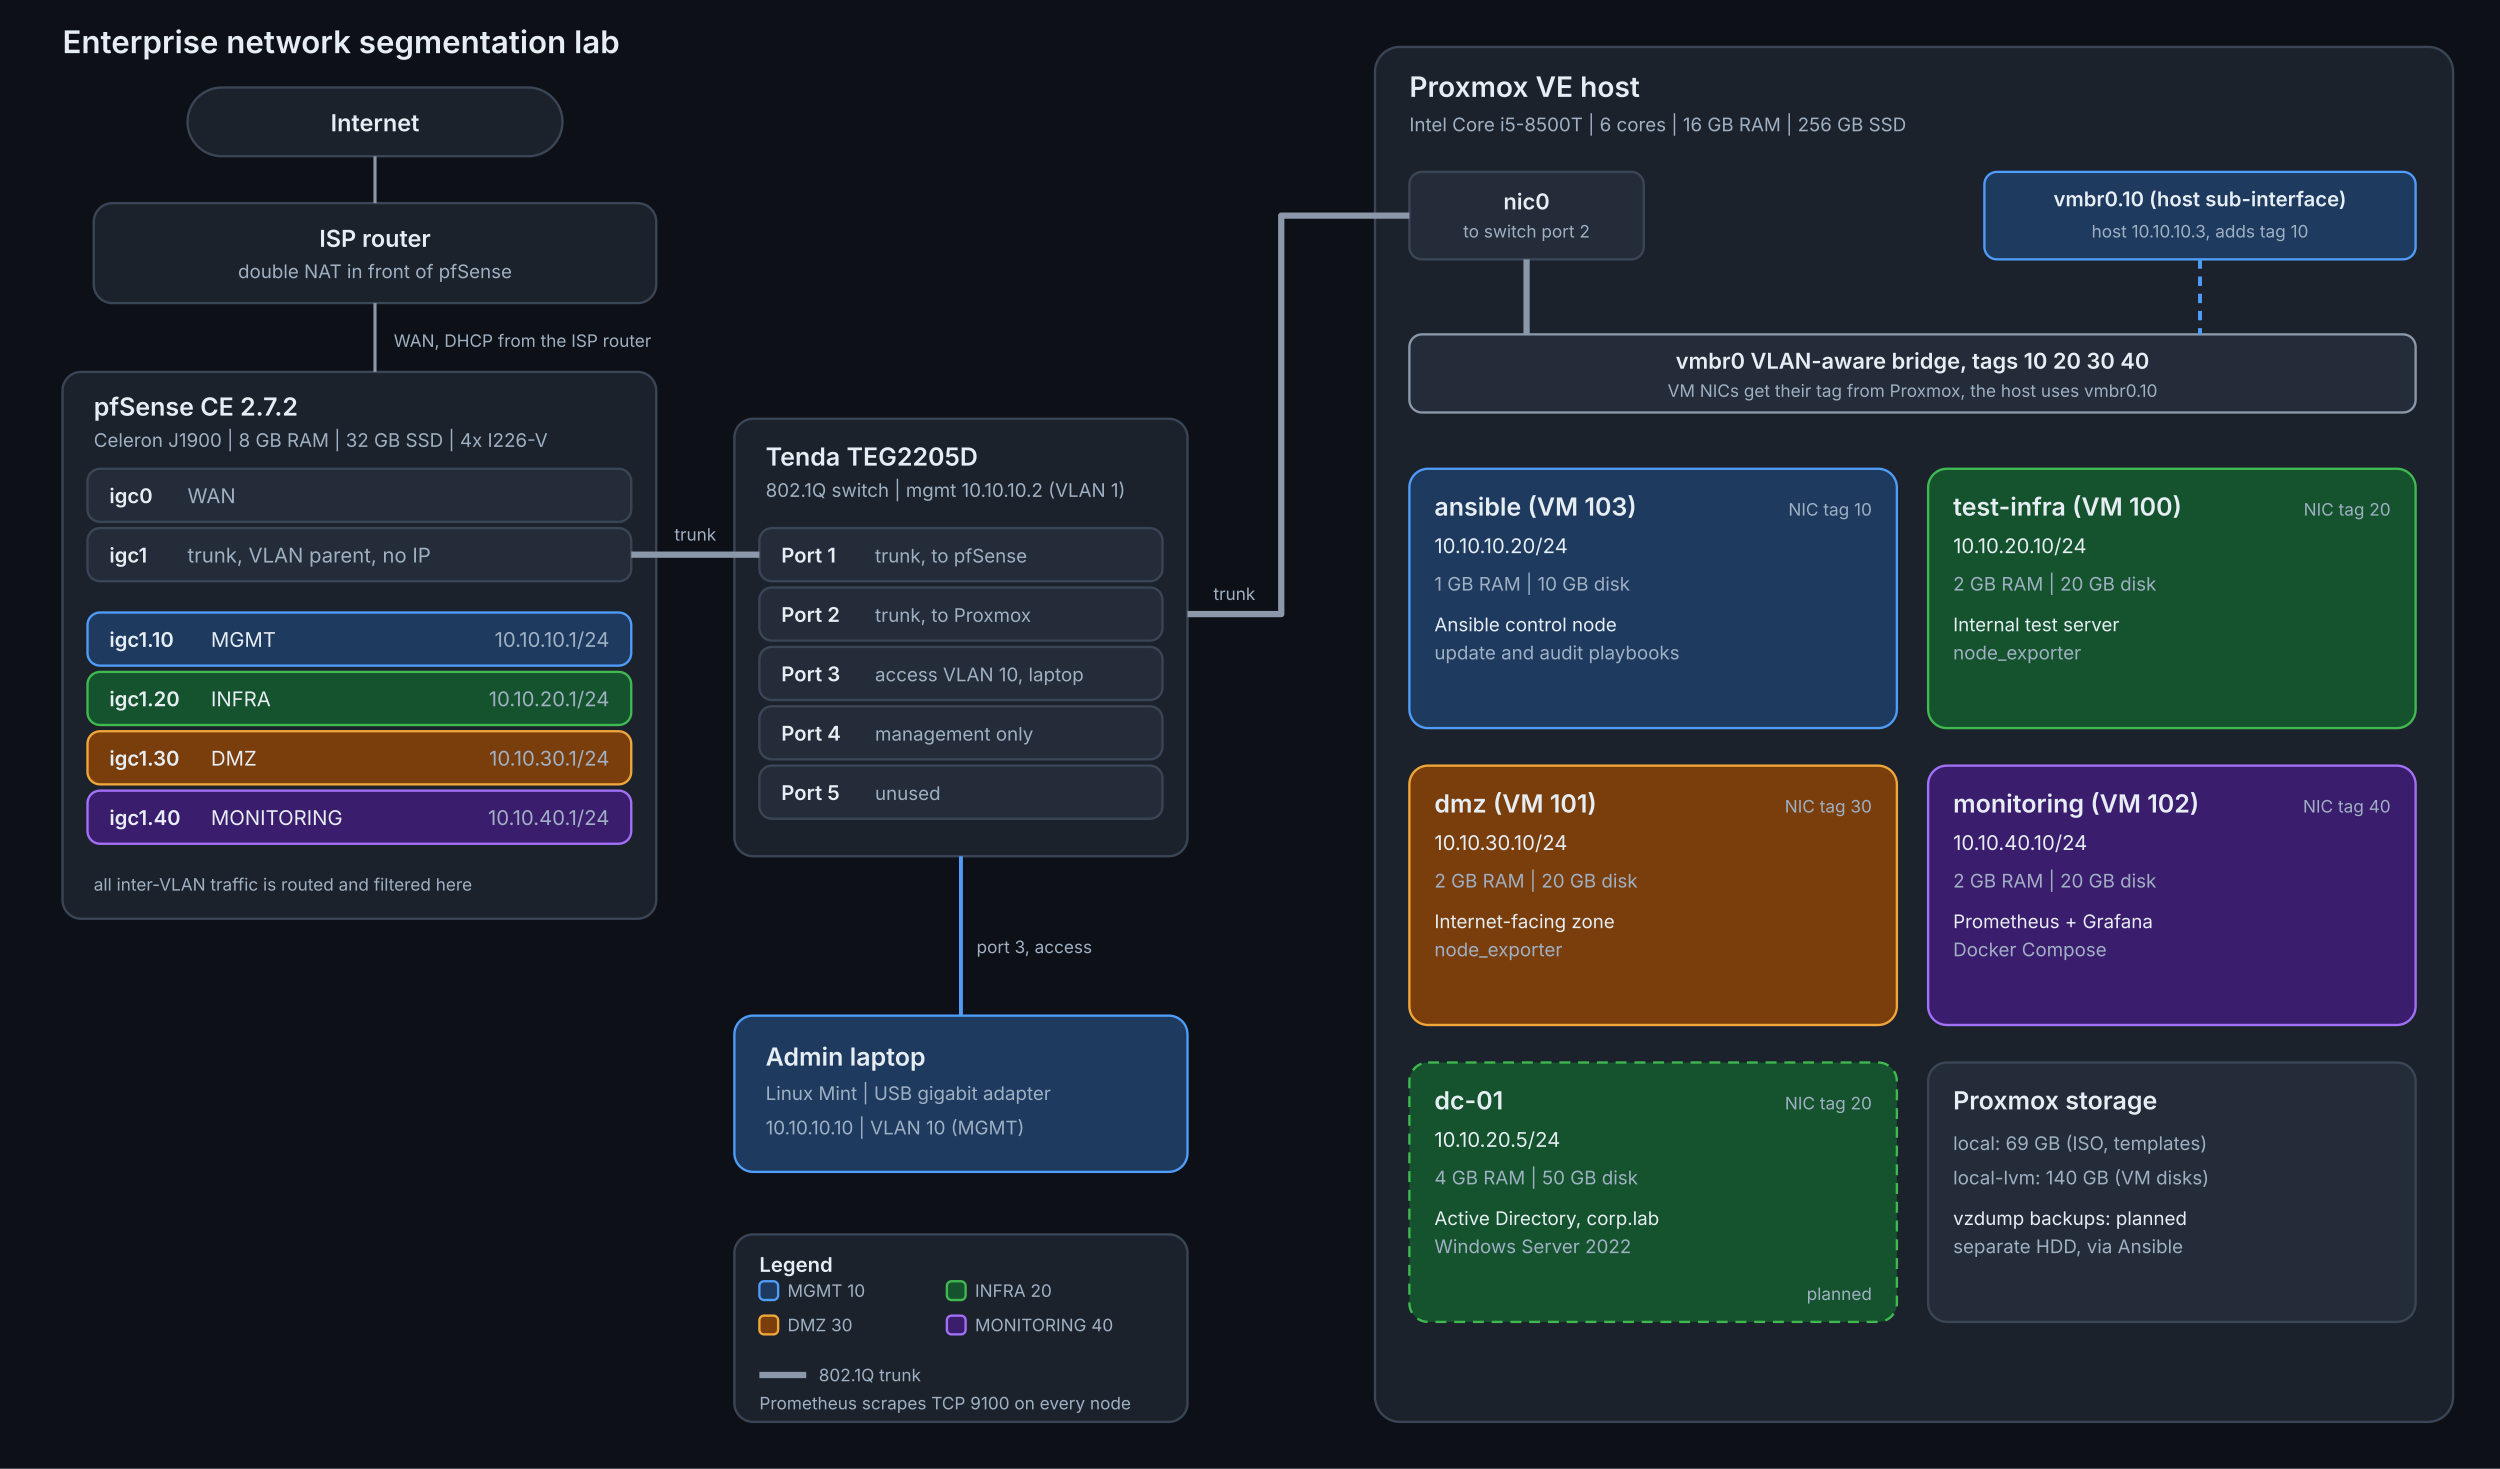
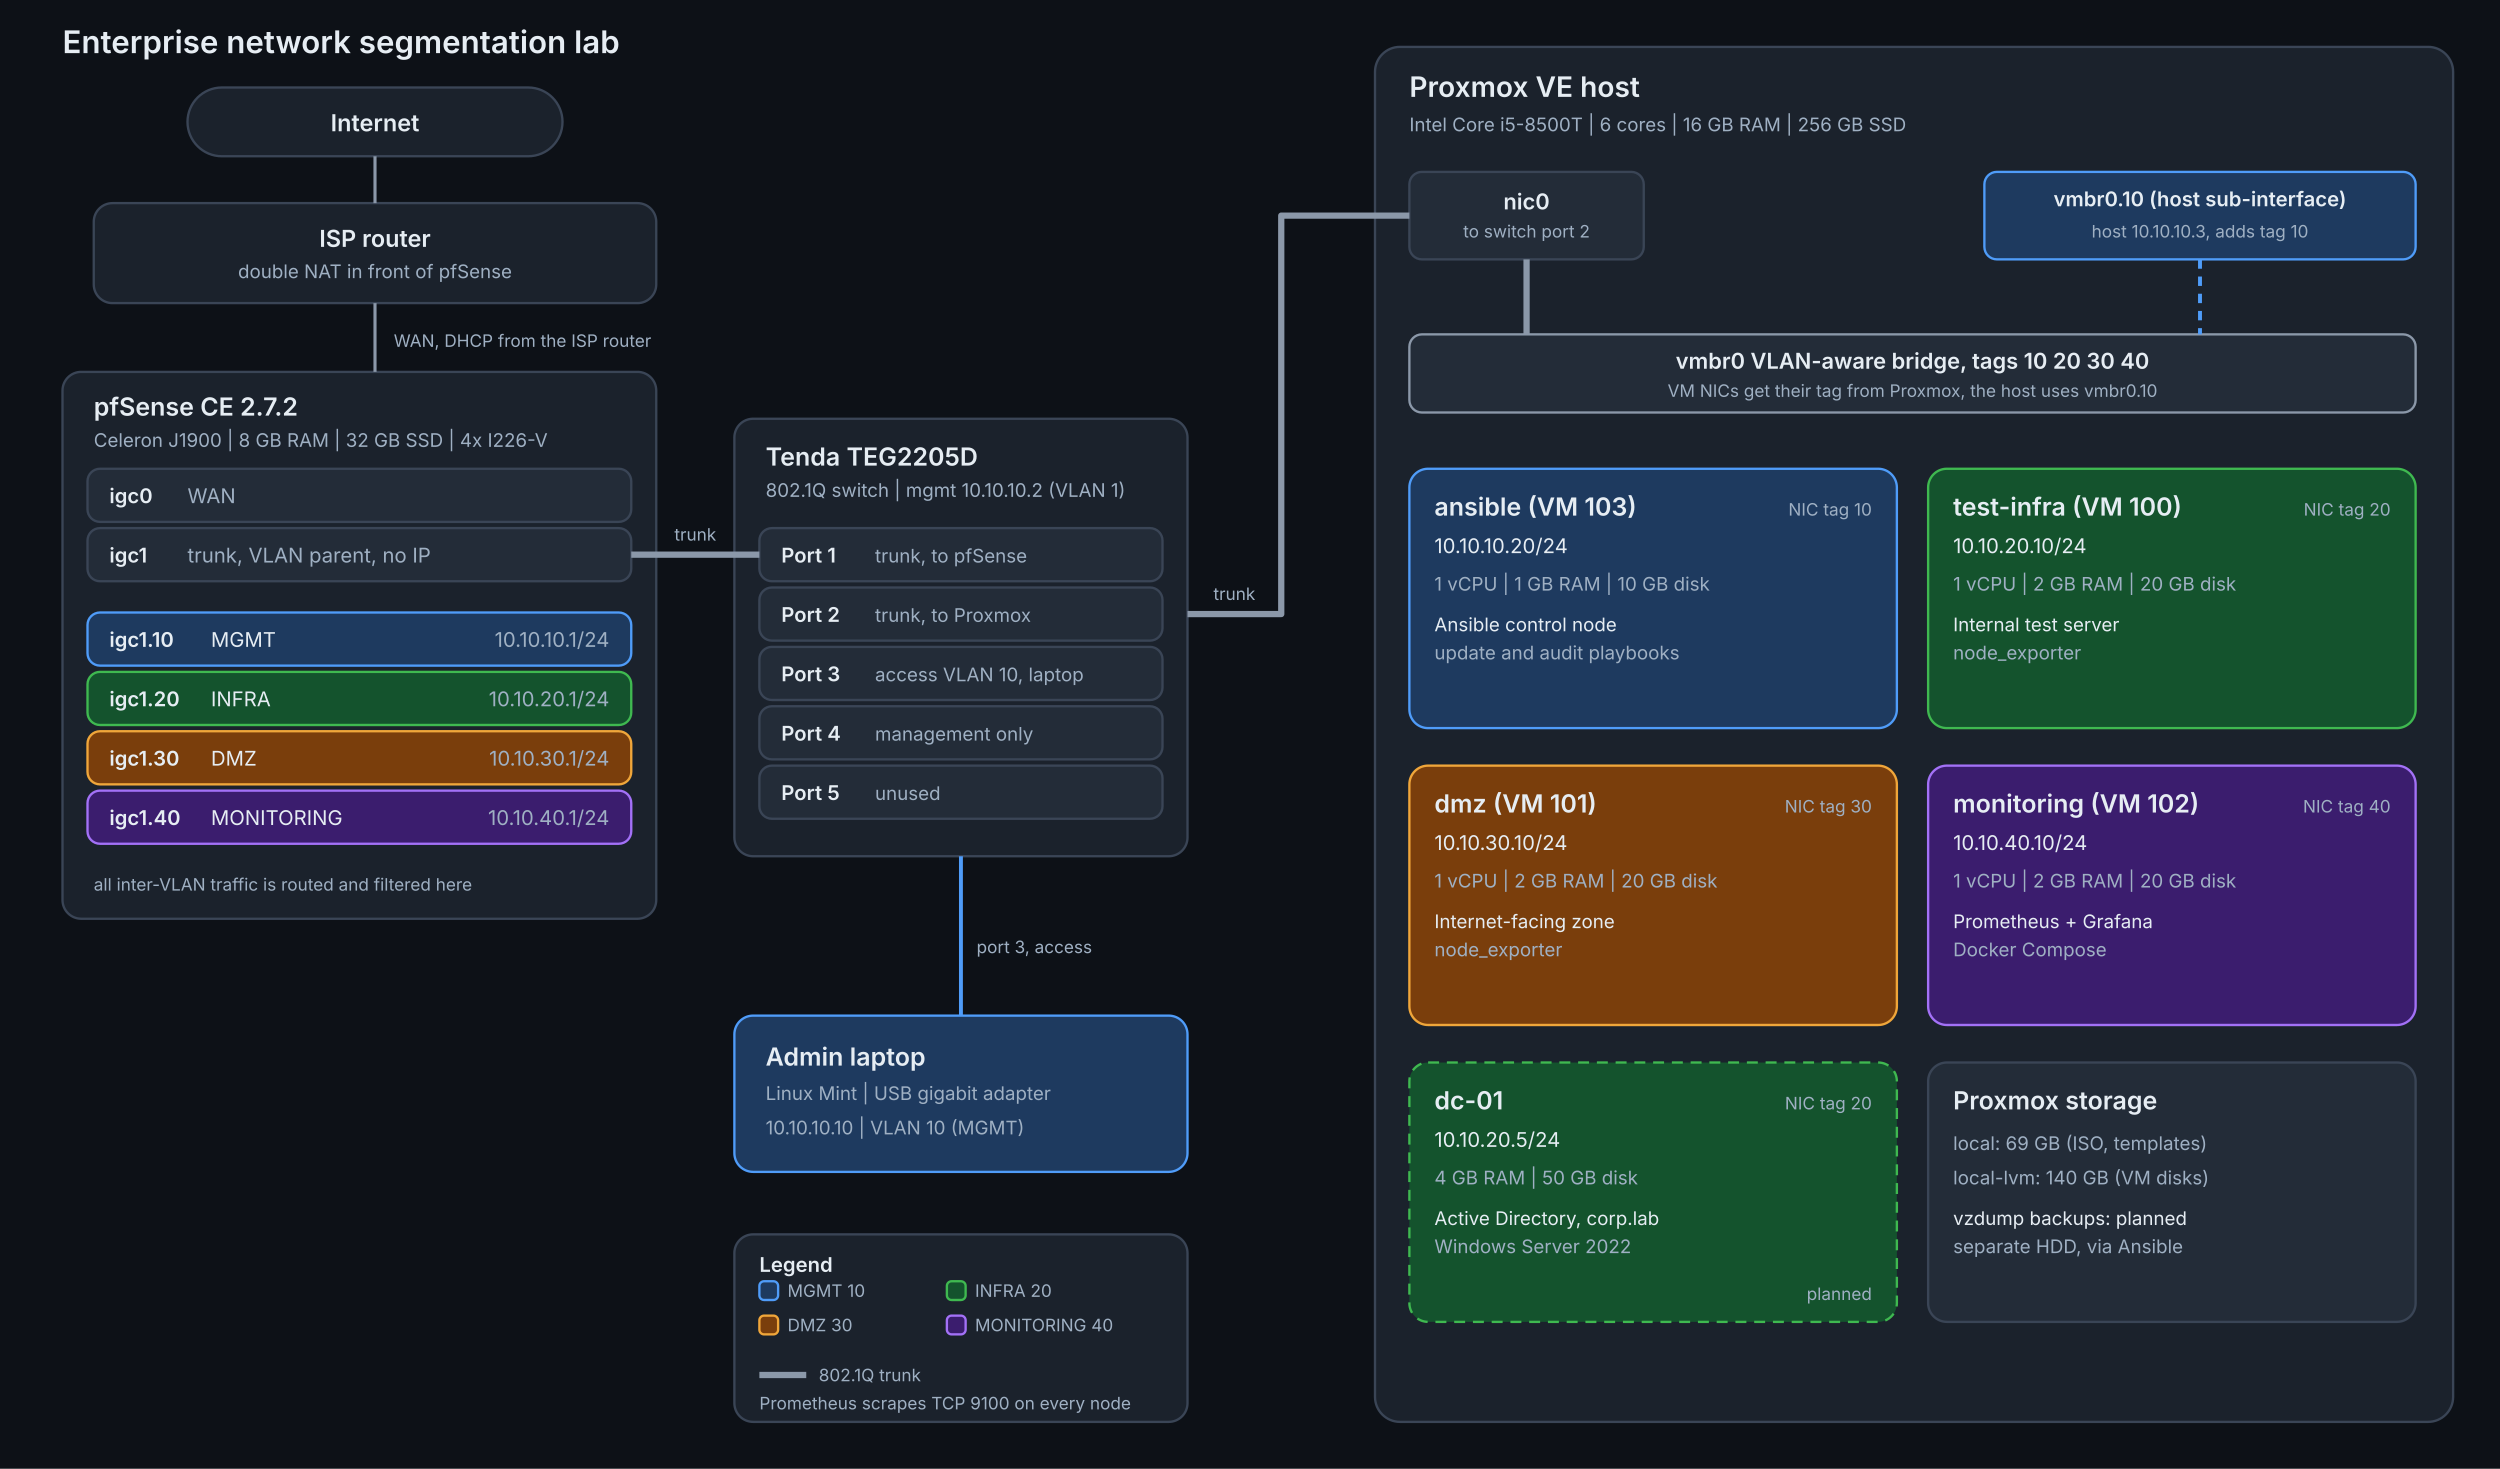
<svg xmlns="http://www.w3.org/2000/svg" width="1600" height="940" viewBox="0 0 1600 940">
  <rect width="1600" height="940" fill="#0d1117" />
  <text x="40" y="34" font-size="20" fill="#e6edf3" font-weight="600" text-anchor="start" font-family="Inter, Segoe UI, Helvetica, Arial, sans-serif">Enterprise network segmentation lab</text>
  <rect x="120" y="56" width="240" height="44" rx="22" fill="#1b222c" stroke="#3a4556" stroke-width="1.5" />
  <text x="240" y="84" font-size="15" fill="#e6edf3" font-weight="600" text-anchor="middle" font-family="Inter, Segoe UI, Helvetica, Arial, sans-serif">Internet</text>
  <rect x="60" y="130" width="360" height="64" rx="12" fill="#1b222c" stroke="#3a4556" stroke-width="1.5" />
  <text x="240" y="158" font-size="15" fill="#e6edf3" font-weight="600" text-anchor="middle" font-family="Inter, Segoe UI, Helvetica, Arial, sans-serif">ISP router</text>
  <text x="240" y="178" font-size="12" fill="#9fb0c3" font-weight="400" text-anchor="middle" font-family="Inter, Segoe UI, Helvetica, Arial, sans-serif">double NAT in front of pfSense</text>
  <polyline points="240,100 240,130" fill="none" stroke="#8b98a9" stroke-width="2" stroke-linejoin="round" />
  <rect x="40" y="238" width="380" height="350" rx="12" fill="#1b222c" stroke="#3a4556" stroke-width="1.5" />
  <text x="60" y="266" font-size="16" fill="#e6edf3" font-weight="600" text-anchor="start" font-family="Inter, Segoe UI, Helvetica, Arial, sans-serif">pfSense CE 2.7.2</text>
  <text x="60" y="286" font-size="12" fill="#9fb0c3" font-weight="400" text-anchor="start" font-family="Inter, Segoe UI, Helvetica, Arial, sans-serif">Celeron J1900 | 8 GB RAM | 32 GB SSD | 4x I226-V</text>
  <polyline points="240,194 240,238" fill="none" stroke="#8b98a9" stroke-width="2" stroke-linejoin="round" />
  <text x="252" y="222" font-size="11" fill="#9fb0c3" font-weight="400" text-anchor="start" font-family="Inter, Segoe UI, Helvetica, Arial, sans-serif">WAN, DHCP from the ISP router</text>
  <rect x="56" y="300" width="348" height="34" rx="8" fill="#232c38" stroke="#3a4556" stroke-width="1.5" />
  <text x="70" y="322" font-size="13" fill="#e6edf3" font-weight="600" text-anchor="start" font-family="Inter, Segoe UI, Helvetica, Arial, sans-serif">igc0</text>
  <text x="120" y="322" font-size="13" fill="#9fb0c3" font-weight="400" text-anchor="start" font-family="Inter, Segoe UI, Helvetica, Arial, sans-serif">WAN</text>
  <rect x="56" y="338" width="348" height="34" rx="8" fill="#232c38" stroke="#3a4556" stroke-width="1.5" />
  <text x="70" y="360" font-size="13" fill="#e6edf3" font-weight="600" text-anchor="start" font-family="Inter, Segoe UI, Helvetica, Arial, sans-serif">igc1</text>
  <text x="120" y="360" font-size="13" fill="#9fb0c3" font-weight="400" text-anchor="start" font-family="Inter, Segoe UI, Helvetica, Arial, sans-serif">trunk, VLAN parent, no IP</text>
  <rect x="56" y="392" width="348" height="34" rx="8" fill="#1e3a5f" stroke="#4f9cf9" stroke-width="1.5" />
  <text x="70" y="414" font-size="13" fill="#e6edf3" font-weight="600" text-anchor="start" font-family="Inter, Segoe UI, Helvetica, Arial, sans-serif">igc1.10</text>
  <text x="135" y="414" font-size="13" fill="#e6edf3" font-weight="400" text-anchor="start" font-family="Inter, Segoe UI, Helvetica, Arial, sans-serif">MGMT</text>
  <text x="390" y="414" font-size="13" fill="#9fb0c3" font-weight="400" text-anchor="end" font-family="Inter, Segoe UI, Helvetica, Arial, sans-serif">10.10.10.1/24</text>
  <rect x="56" y="430" width="348" height="34" rx="8" fill="#14532d" stroke="#3fb950" stroke-width="1.5" />
  <text x="70" y="452" font-size="13" fill="#e6edf3" font-weight="600" text-anchor="start" font-family="Inter, Segoe UI, Helvetica, Arial, sans-serif">igc1.20</text>
  <text x="135" y="452" font-size="13" fill="#e6edf3" font-weight="400" text-anchor="start" font-family="Inter, Segoe UI, Helvetica, Arial, sans-serif">INFRA</text>
  <text x="390" y="452" font-size="13" fill="#9fb0c3" font-weight="400" text-anchor="end" font-family="Inter, Segoe UI, Helvetica, Arial, sans-serif">10.10.20.1/24</text>
  <rect x="56" y="468" width="348" height="34" rx="8" fill="#7a3e0c" stroke="#f0a63a" stroke-width="1.5" />
  <text x="70" y="490" font-size="13" fill="#e6edf3" font-weight="600" text-anchor="start" font-family="Inter, Segoe UI, Helvetica, Arial, sans-serif">igc1.30</text>
  <text x="135" y="490" font-size="13" fill="#e6edf3" font-weight="400" text-anchor="start" font-family="Inter, Segoe UI, Helvetica, Arial, sans-serif">DMZ</text>
  <text x="390" y="490" font-size="13" fill="#9fb0c3" font-weight="400" text-anchor="end" font-family="Inter, Segoe UI, Helvetica, Arial, sans-serif">10.10.30.1/24</text>
  <rect x="56" y="506" width="348" height="34" rx="8" fill="#3b1d6e" stroke="#a371f7" stroke-width="1.5" />
  <text x="70" y="528" font-size="13" fill="#e6edf3" font-weight="600" text-anchor="start" font-family="Inter, Segoe UI, Helvetica, Arial, sans-serif">igc1.40</text>
  <text x="135" y="528" font-size="13" fill="#e6edf3" font-weight="400" text-anchor="start" font-family="Inter, Segoe UI, Helvetica, Arial, sans-serif">MONITORING</text>
  <text x="390" y="528" font-size="13" fill="#9fb0c3" font-weight="400" text-anchor="end" font-family="Inter, Segoe UI, Helvetica, Arial, sans-serif">10.10.40.1/24</text>
  <text x="60" y="570" font-size="11" fill="#9fb0c3" font-weight="400" text-anchor="start" font-family="Inter, Segoe UI, Helvetica, Arial, sans-serif">all inter-VLAN traffic is routed and filtered here</text>
  <rect x="470" y="268" width="290" height="280" rx="12" fill="#1b222c" stroke="#3a4556" stroke-width="1.5" />
  <text x="490" y="298" font-size="16" fill="#e6edf3" font-weight="600" text-anchor="start" font-family="Inter, Segoe UI, Helvetica, Arial, sans-serif">Tenda TEG2205D</text>
  <text x="490" y="318" font-size="12" fill="#9fb0c3" font-weight="400" text-anchor="start" font-family="Inter, Segoe UI, Helvetica, Arial, sans-serif">802.1Q switch | mgmt 10.10.10.2 (VLAN 1)</text>
  <rect x="486" y="338" width="258" height="34" rx="8" fill="#232c38" stroke="#3a4556" stroke-width="1.5" />
  <text x="500" y="360" font-size="13" fill="#e6edf3" font-weight="600" text-anchor="start" font-family="Inter, Segoe UI, Helvetica, Arial, sans-serif">Port 1</text>
  <text x="560" y="360" font-size="12" fill="#9fb0c3" font-weight="400" text-anchor="start" font-family="Inter, Segoe UI, Helvetica, Arial, sans-serif">trunk, to pfSense</text>
  <rect x="486" y="376" width="258" height="34" rx="8" fill="#232c38" stroke="#3a4556" stroke-width="1.5" />
  <text x="500" y="398" font-size="13" fill="#e6edf3" font-weight="600" text-anchor="start" font-family="Inter, Segoe UI, Helvetica, Arial, sans-serif">Port 2</text>
  <text x="560" y="398" font-size="12" fill="#9fb0c3" font-weight="400" text-anchor="start" font-family="Inter, Segoe UI, Helvetica, Arial, sans-serif">trunk, to Proxmox</text>
  <rect x="486" y="414" width="258" height="34" rx="8" fill="#232c38" stroke="#3a4556" stroke-width="1.5" />
  <text x="500" y="436" font-size="13" fill="#e6edf3" font-weight="600" text-anchor="start" font-family="Inter, Segoe UI, Helvetica, Arial, sans-serif">Port 3</text>
  <text x="560" y="436" font-size="12" fill="#9fb0c3" font-weight="400" text-anchor="start" font-family="Inter, Segoe UI, Helvetica, Arial, sans-serif">access VLAN 10, laptop</text>
  <rect x="486" y="452" width="258" height="34" rx="8" fill="#232c38" stroke="#3a4556" stroke-width="1.5" />
  <text x="500" y="474" font-size="13" fill="#e6edf3" font-weight="600" text-anchor="start" font-family="Inter, Segoe UI, Helvetica, Arial, sans-serif">Port 4</text>
  <text x="560" y="474" font-size="12" fill="#9fb0c3" font-weight="400" text-anchor="start" font-family="Inter, Segoe UI, Helvetica, Arial, sans-serif">management only</text>
  <rect x="486" y="490" width="258" height="34" rx="8" fill="#232c38" stroke="#3a4556" stroke-width="1.5" />
  <text x="500" y="512" font-size="13" fill="#e6edf3" font-weight="600" text-anchor="start" font-family="Inter, Segoe UI, Helvetica, Arial, sans-serif">Port 5</text>
  <text x="560" y="512" font-size="12" fill="#9fb0c3" font-weight="400" text-anchor="start" font-family="Inter, Segoe UI, Helvetica, Arial, sans-serif">unused</text>
  <polyline points="404,355 486,355" fill="none" stroke="#8b98a9" stroke-width="4" stroke-linejoin="round" />
  <text x="445" y="346" font-size="11" fill="#9fb0c3" font-weight="400" text-anchor="middle" font-family="Inter, Segoe UI, Helvetica, Arial, sans-serif">trunk</text>
  <rect x="470" y="650" width="290" height="100" rx="12" fill="#1e3a5f" stroke="#4f9cf9" stroke-width="1.5" />
  <text x="490" y="682" font-size="16" fill="#e6edf3" font-weight="600" text-anchor="start" font-family="Inter, Segoe UI, Helvetica, Arial, sans-serif">Admin laptop</text>
  <text x="490" y="704" font-size="12" fill="#9fb0c3" font-weight="400" text-anchor="start" font-family="Inter, Segoe UI, Helvetica, Arial, sans-serif">Linux Mint | USB gigabit adapter</text>
  <text x="490" y="726" font-size="12" fill="#9fb0c3" font-weight="400" text-anchor="start" font-family="Inter, Segoe UI, Helvetica, Arial, sans-serif">10.10.10.10 | VLAN 10 (MGMT)</text>
  <polyline points="615,650 615,548" fill="none" stroke="#4f9cf9" stroke-width="2.5" stroke-linejoin="round" />
  <text x="625" y="610" font-size="11" fill="#9fb0c3" font-weight="400" text-anchor="start" font-family="Inter, Segoe UI, Helvetica, Arial, sans-serif">port 3, access</text>
  <rect x="470" y="790" width="290" height="120" rx="12" fill="#1b222c" stroke="#3a4556" stroke-width="1.5" />
  <text x="486" y="814" font-size="13" fill="#e6edf3" font-weight="600" text-anchor="start" font-family="Inter, Segoe UI, Helvetica, Arial, sans-serif">Legend</text>
  <rect x="486" y="820" width="12" height="12" rx="3" fill="#1e3a5f" stroke="#4f9cf9" stroke-width="1.5" />
  <text x="504" y="830" font-size="11" fill="#9fb0c3" font-weight="400" text-anchor="start" font-family="Inter, Segoe UI, Helvetica, Arial, sans-serif">MGMT 10</text>
  <rect x="606" y="820" width="12" height="12" rx="3" fill="#14532d" stroke="#3fb950" stroke-width="1.5" />
  <text x="624" y="830" font-size="11" fill="#9fb0c3" font-weight="400" text-anchor="start" font-family="Inter, Segoe UI, Helvetica, Arial, sans-serif">INFRA 20</text>
  <rect x="486" y="842" width="12" height="12" rx="3" fill="#7a3e0c" stroke="#f0a63a" stroke-width="1.5" />
  <text x="504" y="852" font-size="11" fill="#9fb0c3" font-weight="400" text-anchor="start" font-family="Inter, Segoe UI, Helvetica, Arial, sans-serif">DMZ 30</text>
  <rect x="606" y="842" width="12" height="12" rx="3" fill="#3b1d6e" stroke="#a371f7" stroke-width="1.5" />
  <text x="624" y="852" font-size="11" fill="#9fb0c3" font-weight="400" text-anchor="start" font-family="Inter, Segoe UI, Helvetica, Arial, sans-serif">MONITORING 40</text>
  <polyline points="486,880 516,880" fill="none" stroke="#8b98a9" stroke-width="4" stroke-linejoin="round" />
  <text x="524" y="884" font-size="11" fill="#9fb0c3" font-weight="400" text-anchor="start" font-family="Inter, Segoe UI, Helvetica, Arial, sans-serif">802.1Q trunk</text>
  <text x="486" y="902" font-size="11" fill="#9fb0c3" font-weight="400" text-anchor="start" font-family="Inter, Segoe UI, Helvetica, Arial, sans-serif">Prometheus scrapes TCP 9100 on every node</text>
  <rect x="880" y="30" width="690" height="880" rx="16" fill="#1b222c" stroke="#3a4556" stroke-width="1.5" />
  <text x="902" y="62" font-size="18" fill="#e6edf3" font-weight="600" text-anchor="start" font-family="Inter, Segoe UI, Helvetica, Arial, sans-serif">Proxmox VE host</text>
  <text x="902" y="84" font-size="12" fill="#9fb0c3" font-weight="400" text-anchor="start" font-family="Inter, Segoe UI, Helvetica, Arial, sans-serif">Intel Core i5-8500T | 6 cores | 16 GB RAM | 256 GB SSD</text>
  <rect x="902" y="110" width="150" height="56" rx="8" fill="#232c38" stroke="#3a4556" stroke-width="1.5" />
  <text x="977" y="134" font-size="14" fill="#e6edf3" font-weight="600" text-anchor="middle" font-family="Inter, Segoe UI, Helvetica, Arial, sans-serif">nic0</text>
  <text x="977" y="152" font-size="11" fill="#9fb0c3" font-weight="400" text-anchor="middle" font-family="Inter, Segoe UI, Helvetica, Arial, sans-serif">to switch port 2</text>
  <rect x="1270" y="110" width="276" height="56" rx="8" fill="#1e3a5f" stroke="#4f9cf9" stroke-width="1.5" />
  <text x="1408" y="132" font-size="13" fill="#e6edf3" font-weight="600" text-anchor="middle" font-family="Inter, Segoe UI, Helvetica, Arial, sans-serif">vmbr0.10  (host sub-interface)</text>
  <text x="1408" y="152" font-size="11" fill="#9fb0c3" font-weight="400" text-anchor="middle" font-family="Inter, Segoe UI, Helvetica, Arial, sans-serif">host 10.10.10.3, adds tag 10</text>
  <rect x="902" y="214" width="644" height="50" rx="8" fill="#232c38" stroke="#8b98a9" stroke-width="1.5" />
  <text x="1224" y="236" font-size="14" fill="#e6edf3" font-weight="600" text-anchor="middle" font-family="Inter, Segoe UI, Helvetica, Arial, sans-serif">vmbr0   VLAN-aware bridge, tags 10 20 30 40</text>
  <text x="1224" y="254" font-size="11" fill="#9fb0c3" font-weight="400" text-anchor="middle" font-family="Inter, Segoe UI, Helvetica, Arial, sans-serif">VM NICs get their tag from Proxmox, the host uses vmbr0.10</text>
  <polyline points="977,166 977,214" fill="none" stroke="#8b98a9" stroke-width="4" stroke-linejoin="round" />
  <polyline points="1408,166 1408,214" fill="none" stroke="#4f9cf9" stroke-width="2.5" stroke-linejoin="round" stroke-dasharray="6 5" />
  <polyline points="760,393 820,393 820,138 902,138" fill="none" stroke="#8b98a9" stroke-width="4" stroke-linejoin="round" />
  <text x="790" y="384" font-size="11" fill="#9fb0c3" font-weight="400" text-anchor="middle" font-family="Inter, Segoe UI, Helvetica, Arial, sans-serif">trunk</text>
  <rect x="902" y="300" width="312" height="166" rx="12" fill="#1e3a5f" stroke="#4f9cf9" stroke-width="1.5" />
  <text x="918" y="330" font-size="16" fill="#e6edf3" font-weight="600" text-anchor="start" font-family="Inter, Segoe UI, Helvetica, Arial, sans-serif">ansible  (VM 103)</text>
  <text x="1198" y="330" font-size="11" fill="#9fb0c3" font-weight="400" text-anchor="end" font-family="Inter, Segoe UI, Helvetica, Arial, sans-serif">NIC tag 10</text>
  <text x="918" y="354" font-size="13" fill="#e6edf3" font-weight="400" text-anchor="start" font-family="Inter, Segoe UI, Helvetica, Arial, sans-serif">10.10.10.20/24</text>
-   <text x="918" y="378" font-size="12" fill="#9fb0c3" font-weight="400" text-anchor="start" font-family="Inter, Segoe UI, Helvetica, Arial, sans-serif">1 GB RAM  |  10 GB disk</text>
+   <text x="918" y="378" font-size="12" fill="#9fb0c3" font-weight="400" text-anchor="start" font-family="Inter, Segoe UI, Helvetica, Arial, sans-serif">1 vCPU  |  1 GB RAM  |  10 GB disk</text>
  <text x="918" y="404" font-size="12" fill="#e6edf3" font-weight="400" text-anchor="start" font-family="Inter, Segoe UI, Helvetica, Arial, sans-serif">Ansible control node</text>
  <text x="918" y="422" font-size="12" fill="#9fb0c3" font-weight="400" text-anchor="start" font-family="Inter, Segoe UI, Helvetica, Arial, sans-serif">update and audit playbooks</text>
  <rect x="1234" y="300" width="312" height="166" rx="12" fill="#14532d" stroke="#3fb950" stroke-width="1.5" />
  <text x="1250" y="330" font-size="16" fill="#e6edf3" font-weight="600" text-anchor="start" font-family="Inter, Segoe UI, Helvetica, Arial, sans-serif">test-infra  (VM 100)</text>
  <text x="1530" y="330" font-size="11" fill="#9fb0c3" font-weight="400" text-anchor="end" font-family="Inter, Segoe UI, Helvetica, Arial, sans-serif">NIC tag 20</text>
  <text x="1250" y="354" font-size="13" fill="#e6edf3" font-weight="400" text-anchor="start" font-family="Inter, Segoe UI, Helvetica, Arial, sans-serif">10.10.20.10/24</text>
-   <text x="1250" y="378" font-size="12" fill="#9fb0c3" font-weight="400" text-anchor="start" font-family="Inter, Segoe UI, Helvetica, Arial, sans-serif">2 GB RAM  |  20 GB disk</text>
+   <text x="1250" y="378" font-size="12" fill="#9fb0c3" font-weight="400" text-anchor="start" font-family="Inter, Segoe UI, Helvetica, Arial, sans-serif">1 vCPU  |  2 GB RAM  |  20 GB disk</text>
  <text x="1250" y="404" font-size="12" fill="#e6edf3" font-weight="400" text-anchor="start" font-family="Inter, Segoe UI, Helvetica, Arial, sans-serif">Internal test server</text>
  <text x="1250" y="422" font-size="12" fill="#9fb0c3" font-weight="400" text-anchor="start" font-family="Inter, Segoe UI, Helvetica, Arial, sans-serif">node_exporter</text>
  <rect x="902" y="490" width="312" height="166" rx="12" fill="#7a3e0c" stroke="#f0a63a" stroke-width="1.5" />
  <text x="918" y="520" font-size="16" fill="#e6edf3" font-weight="600" text-anchor="start" font-family="Inter, Segoe UI, Helvetica, Arial, sans-serif">dmz  (VM 101)</text>
  <text x="1198" y="520" font-size="11" fill="#9fb0c3" font-weight="400" text-anchor="end" font-family="Inter, Segoe UI, Helvetica, Arial, sans-serif">NIC tag 30</text>
  <text x="918" y="544" font-size="13" fill="#e6edf3" font-weight="400" text-anchor="start" font-family="Inter, Segoe UI, Helvetica, Arial, sans-serif">10.10.30.10/24</text>
-   <text x="918" y="568" font-size="12" fill="#9fb0c3" font-weight="400" text-anchor="start" font-family="Inter, Segoe UI, Helvetica, Arial, sans-serif">2 GB RAM  |  20 GB disk</text>
+   <text x="918" y="568" font-size="12" fill="#9fb0c3" font-weight="400" text-anchor="start" font-family="Inter, Segoe UI, Helvetica, Arial, sans-serif">1 vCPU  |  2 GB RAM  |  20 GB disk</text>
  <text x="918" y="594" font-size="12" fill="#e6edf3" font-weight="400" text-anchor="start" font-family="Inter, Segoe UI, Helvetica, Arial, sans-serif">Internet-facing zone</text>
  <text x="918" y="612" font-size="12" fill="#9fb0c3" font-weight="400" text-anchor="start" font-family="Inter, Segoe UI, Helvetica, Arial, sans-serif">node_exporter</text>
  <rect x="1234" y="490" width="312" height="166" rx="12" fill="#3b1d6e" stroke="#a371f7" stroke-width="1.5" />
  <text x="1250" y="520" font-size="16" fill="#e6edf3" font-weight="600" text-anchor="start" font-family="Inter, Segoe UI, Helvetica, Arial, sans-serif">monitoring  (VM 102)</text>
  <text x="1530" y="520" font-size="11" fill="#9fb0c3" font-weight="400" text-anchor="end" font-family="Inter, Segoe UI, Helvetica, Arial, sans-serif">NIC tag 40</text>
  <text x="1250" y="544" font-size="13" fill="#e6edf3" font-weight="400" text-anchor="start" font-family="Inter, Segoe UI, Helvetica, Arial, sans-serif">10.10.40.10/24</text>
-   <text x="1250" y="568" font-size="12" fill="#9fb0c3" font-weight="400" text-anchor="start" font-family="Inter, Segoe UI, Helvetica, Arial, sans-serif">2 GB RAM  |  20 GB disk</text>
+   <text x="1250" y="568" font-size="12" fill="#9fb0c3" font-weight="400" text-anchor="start" font-family="Inter, Segoe UI, Helvetica, Arial, sans-serif">1 vCPU  |  2 GB RAM  |  20 GB disk</text>
  <text x="1250" y="594" font-size="12" fill="#e6edf3" font-weight="400" text-anchor="start" font-family="Inter, Segoe UI, Helvetica, Arial, sans-serif">Prometheus + Grafana</text>
  <text x="1250" y="612" font-size="12" fill="#9fb0c3" font-weight="400" text-anchor="start" font-family="Inter, Segoe UI, Helvetica, Arial, sans-serif">Docker Compose</text>
  <rect x="902" y="680" width="312" height="166" rx="12" fill="#14532d" stroke="#3fb950" stroke-width="1.5" stroke-dasharray="7 5" />
  <text x="918" y="710" font-size="16" fill="#e6edf3" font-weight="600" text-anchor="start" font-family="Inter, Segoe UI, Helvetica, Arial, sans-serif">dc-01</text>
  <text x="1198" y="710" font-size="11" fill="#9fb0c3" font-weight="400" text-anchor="end" font-family="Inter, Segoe UI, Helvetica, Arial, sans-serif">NIC tag 20</text>
  <text x="918" y="734" font-size="13" fill="#e6edf3" font-weight="400" text-anchor="start" font-family="Inter, Segoe UI, Helvetica, Arial, sans-serif">10.10.20.5/24</text>
  <text x="918" y="758" font-size="12" fill="#9fb0c3" font-weight="400" text-anchor="start" font-family="Inter, Segoe UI, Helvetica, Arial, sans-serif">4 GB RAM  |  50 GB disk</text>
  <text x="918" y="784" font-size="12" fill="#e6edf3" font-weight="400" text-anchor="start" font-family="Inter, Segoe UI, Helvetica, Arial, sans-serif">Active Directory, corp.lab</text>
  <text x="918" y="802" font-size="12" fill="#9fb0c3" font-weight="400" text-anchor="start" font-family="Inter, Segoe UI, Helvetica, Arial, sans-serif">Windows Server 2022</text>
  <text x="1198" y="832" font-size="11" fill="#9fb0c3" font-weight="400" text-anchor="end" font-family="Inter, Segoe UI, Helvetica, Arial, sans-serif">planned</text>
  <rect x="1234" y="680" width="312" height="166" rx="12" fill="#232c38" stroke="#3a4556" stroke-width="1.5" />
  <text x="1250" y="710" font-size="16" fill="#e6edf3" font-weight="600" text-anchor="start" font-family="Inter, Segoe UI, Helvetica, Arial, sans-serif">Proxmox storage</text>
  <text x="1250" y="736" font-size="12" fill="#9fb0c3" font-weight="400" text-anchor="start" font-family="Inter, Segoe UI, Helvetica, Arial, sans-serif">local: 69 GB (ISO, templates)</text>
  <text x="1250" y="758" font-size="12" fill="#9fb0c3" font-weight="400" text-anchor="start" font-family="Inter, Segoe UI, Helvetica, Arial, sans-serif">local-lvm: 140 GB (VM disks)</text>
  <text x="1250" y="784" font-size="12" fill="#e6edf3" font-weight="400" text-anchor="start" font-family="Inter, Segoe UI, Helvetica, Arial, sans-serif">vzdump backups: planned</text>
  <text x="1250" y="802" font-size="12" fill="#9fb0c3" font-weight="400" text-anchor="start" font-family="Inter, Segoe UI, Helvetica, Arial, sans-serif">separate HDD, via Ansible</text>
</svg>
